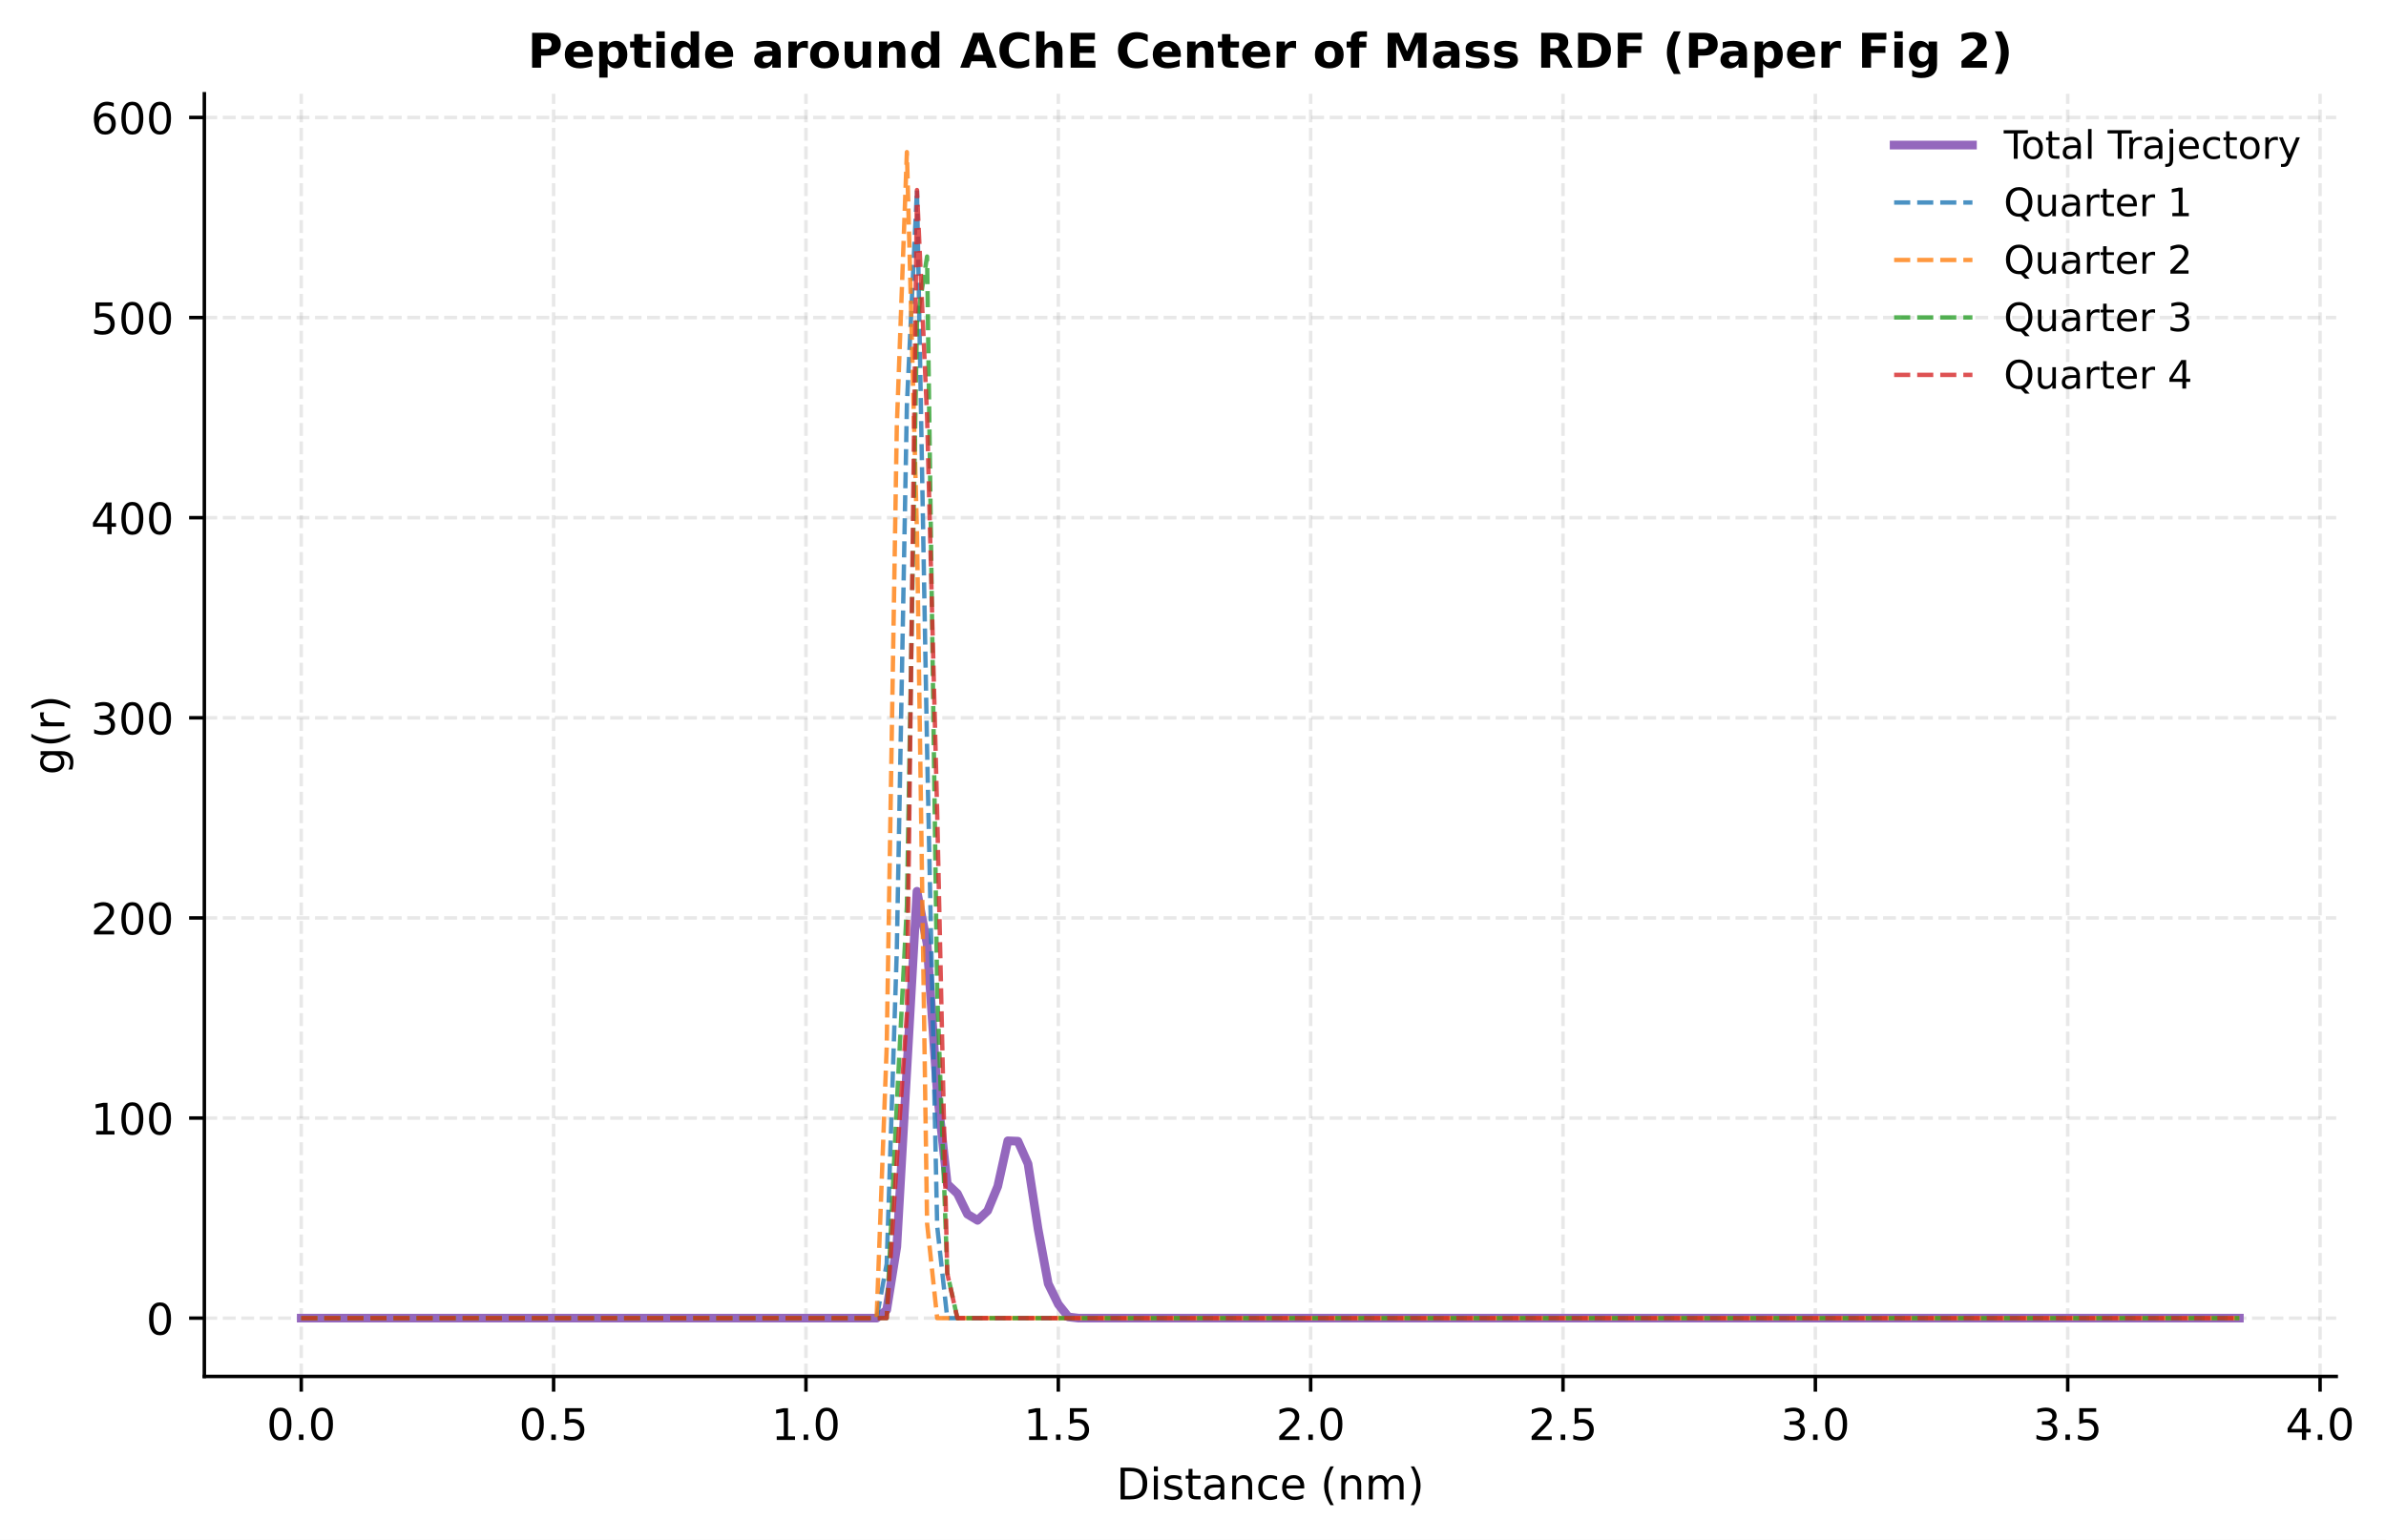
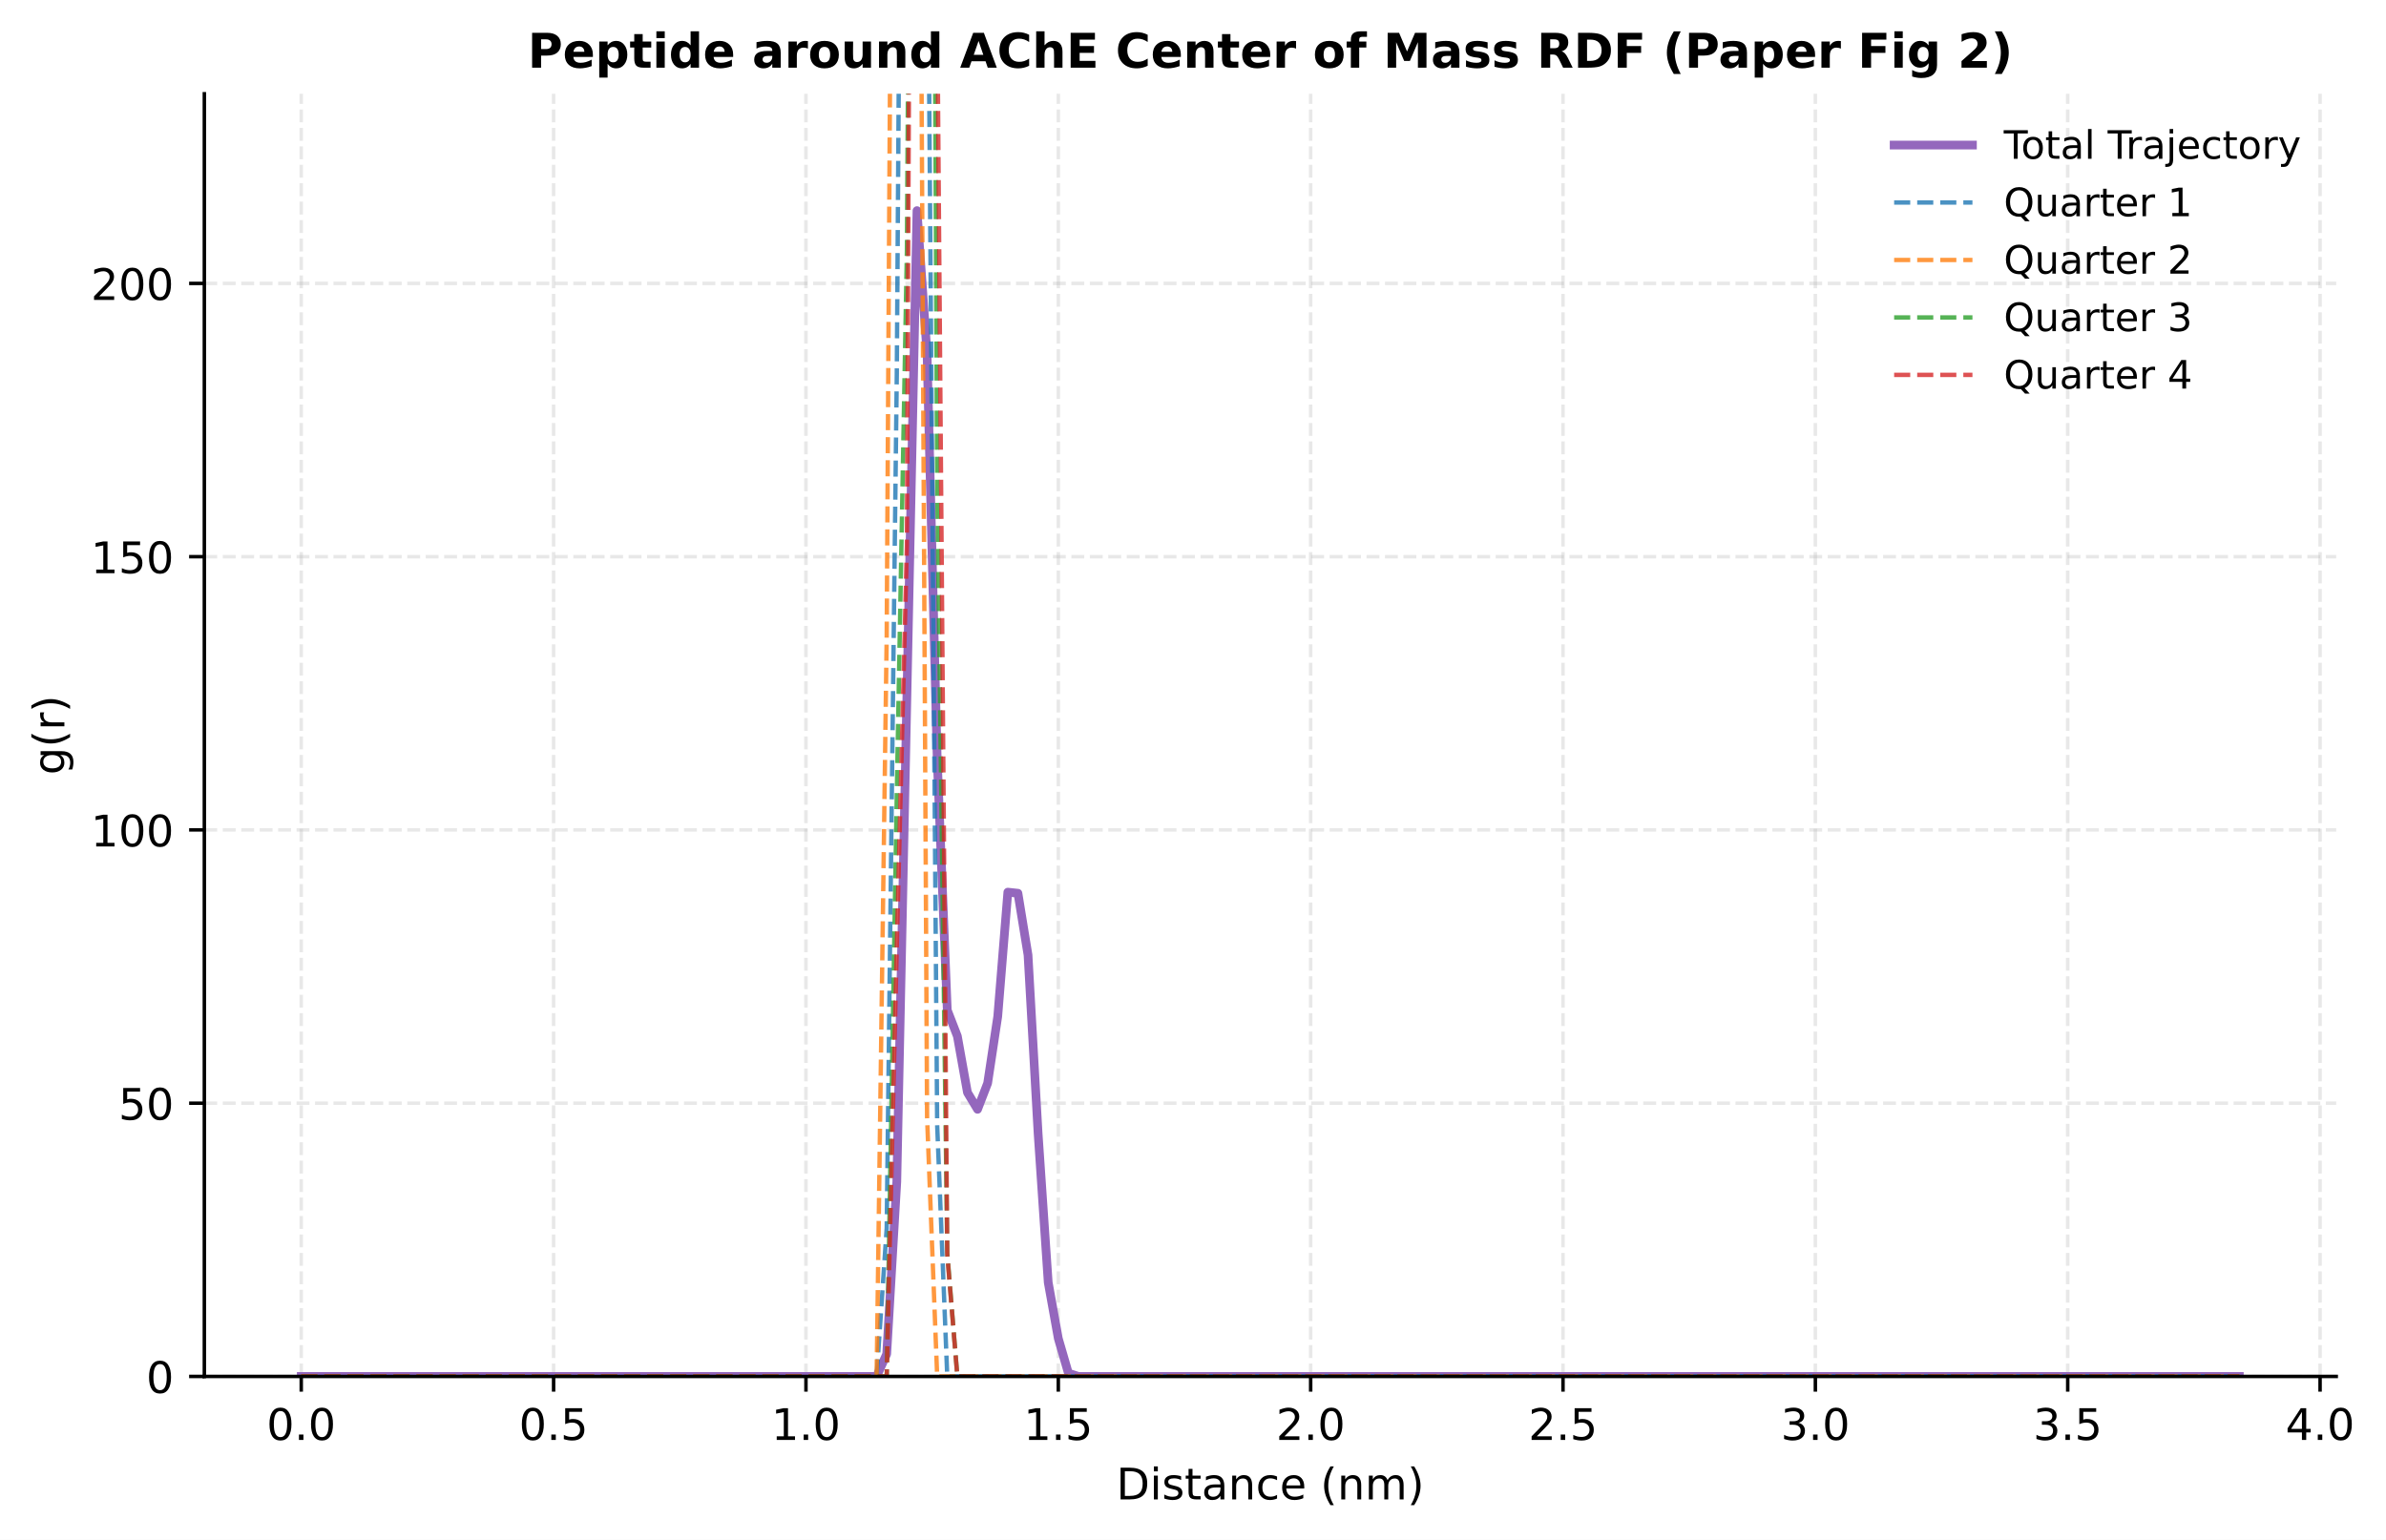
<svg xmlns="http://www.w3.org/2000/svg" xmlns:xlink="http://www.w3.org/1999/xlink" width="548.4pt" height="354pt" viewBox="0 0 548.4 354" version="1.1">
  <defs>
    <style type="text/css">*{stroke-linejoin: round; stroke-linecap: butt}</style>
  </defs>
  <g id="figure_1">
    <g id="patch_1">
      <path d="M 0 354  L 548.4 354  L 548.4 0  L 0 0  z " style="fill: #ffffff" />
    </g>
    <g id="axes_1">
      <g id="patch_2">
        <path d="M 46.966 316.443  L 536.96 316.443  L 536.96 21.558  L 46.966 21.558  z " style="fill: #ffffff" />
      </g>
      <g id="matplotlib.axis_1">
        <g id="xtick_1">
          <g id="line2d_1">
-             <path d="M 69.238 316.443  L 69.238 21.558  " clip-path="url(#p30206de926)" style="fill: none; stroke-dasharray: 2.96,1.28; stroke-dashoffset: 0; stroke: #b0b0b0; stroke-opacity: 0.3; stroke-width: 0.8" />
+             <path d="M 69.238 316.443  L 69.238 21.558  " clip-path="url(#p2c4fd666e8)" style="fill: none; stroke-dasharray: 2.96,1.28; stroke-dashoffset: 0; stroke: #b0b0b0; stroke-opacity: 0.3; stroke-width: 0.8" />
          </g>
          <g id="line2d_2">
            <defs>
-               <path id="m67630d27f7" d="M 0 0  L 0 3.5  " style="stroke: #000000; stroke-width: 0.8" />
+               <path id="me0ac7bdcbe" d="M 0 0  L 0 3.5  " style="stroke: #000000; stroke-width: 0.8" />
            </defs>
            <g>
-               <use xlink:href="#m67630d27f7" x="69.238" y="316.443" style="stroke: #000000; stroke-width: 0.8" />
+               <use xlink:href="#me0ac7bdcbe" x="69.238" y="316.443" style="stroke: #000000; stroke-width: 0.8" />
            </g>
          </g>
          <g id="text_1">
            <text style="font-size: 10px; font-family: 'DejaVu Sans'; text-anchor: middle" x="69.238" y="331.042" transform="rotate(-0 69.2381 331.0417)">0.0</text>
          </g>
        </g>
        <g id="xtick_2">
          <g id="line2d_3">
-             <path d="M 127.239 316.443  L 127.239 21.558  " clip-path="url(#p30206de926)" style="fill: none; stroke-dasharray: 2.96,1.28; stroke-dashoffset: 0; stroke: #b0b0b0; stroke-opacity: 0.3; stroke-width: 0.8" />
+             <path d="M 127.239 316.443  L 127.239 21.558  " clip-path="url(#p2c4fd666e8)" style="fill: none; stroke-dasharray: 2.96,1.28; stroke-dashoffset: 0; stroke: #b0b0b0; stroke-opacity: 0.3; stroke-width: 0.8" />
          </g>
          <g id="line2d_4">
            <g>
-               <use xlink:href="#m67630d27f7" x="127.239" y="316.443" style="stroke: #000000; stroke-width: 0.8" />
+               <use xlink:href="#me0ac7bdcbe" x="127.239" y="316.443" style="stroke: #000000; stroke-width: 0.8" />
            </g>
          </g>
          <g id="text_2">
            <text style="font-size: 10px; font-family: 'DejaVu Sans'; text-anchor: middle" x="127.239" y="331.042" transform="rotate(-0 127.2393 331.0417)">0.5</text>
          </g>
        </g>
        <g id="xtick_3">
          <g id="line2d_5">
-             <path d="M 185.241 316.443  L 185.241 21.558  " clip-path="url(#p30206de926)" style="fill: none; stroke-dasharray: 2.96,1.28; stroke-dashoffset: 0; stroke: #b0b0b0; stroke-opacity: 0.3; stroke-width: 0.8" />
+             <path d="M 185.241 316.443  L 185.241 21.558  " clip-path="url(#p2c4fd666e8)" style="fill: none; stroke-dasharray: 2.96,1.28; stroke-dashoffset: 0; stroke: #b0b0b0; stroke-opacity: 0.3; stroke-width: 0.8" />
          </g>
          <g id="line2d_6">
            <g>
-               <use xlink:href="#m67630d27f7" x="185.241" y="316.443" style="stroke: #000000; stroke-width: 0.8" />
+               <use xlink:href="#me0ac7bdcbe" x="185.241" y="316.443" style="stroke: #000000; stroke-width: 0.8" />
            </g>
          </g>
          <g id="text_3">
            <text style="font-size: 10px; font-family: 'DejaVu Sans'; text-anchor: middle" x="185.241" y="331.042" transform="rotate(-0 185.2406 331.0417)">1.0</text>
          </g>
        </g>
        <g id="xtick_4">
          <g id="line2d_7">
-             <path d="M 243.242 316.443  L 243.242 21.558  " clip-path="url(#p30206de926)" style="fill: none; stroke-dasharray: 2.96,1.28; stroke-dashoffset: 0; stroke: #b0b0b0; stroke-opacity: 0.3; stroke-width: 0.8" />
+             <path d="M 243.242 316.443  L 243.242 21.558  " clip-path="url(#p2c4fd666e8)" style="fill: none; stroke-dasharray: 2.96,1.28; stroke-dashoffset: 0; stroke: #b0b0b0; stroke-opacity: 0.3; stroke-width: 0.8" />
          </g>
          <g id="line2d_8">
            <g>
-               <use xlink:href="#m67630d27f7" x="243.242" y="316.443" style="stroke: #000000; stroke-width: 0.8" />
+               <use xlink:href="#me0ac7bdcbe" x="243.242" y="316.443" style="stroke: #000000; stroke-width: 0.8" />
            </g>
          </g>
          <g id="text_4">
            <text style="font-size: 10px; font-family: 'DejaVu Sans'; text-anchor: middle" x="243.242" y="331.042" transform="rotate(-0 243.2418 331.0417)">1.5</text>
          </g>
        </g>
        <g id="xtick_5">
          <g id="line2d_9">
-             <path d="M 301.243 316.443  L 301.243 21.558  " clip-path="url(#p30206de926)" style="fill: none; stroke-dasharray: 2.96,1.28; stroke-dashoffset: 0; stroke: #b0b0b0; stroke-opacity: 0.3; stroke-width: 0.8" />
+             <path d="M 301.243 316.443  L 301.243 21.558  " clip-path="url(#p2c4fd666e8)" style="fill: none; stroke-dasharray: 2.96,1.28; stroke-dashoffset: 0; stroke: #b0b0b0; stroke-opacity: 0.3; stroke-width: 0.8" />
          </g>
          <g id="line2d_10">
            <g>
-               <use xlink:href="#m67630d27f7" x="301.243" y="316.443" style="stroke: #000000; stroke-width: 0.8" />
+               <use xlink:href="#me0ac7bdcbe" x="301.243" y="316.443" style="stroke: #000000; stroke-width: 0.8" />
            </g>
          </g>
          <g id="text_5">
            <text style="font-size: 10px; font-family: 'DejaVu Sans'; text-anchor: middle" x="301.243" y="331.042" transform="rotate(-0 301.243 331.0417)">2.0</text>
          </g>
        </g>
        <g id="xtick_6">
          <g id="line2d_11">
-             <path d="M 359.244 316.443  L 359.244 21.558  " clip-path="url(#p30206de926)" style="fill: none; stroke-dasharray: 2.96,1.28; stroke-dashoffset: 0; stroke: #b0b0b0; stroke-opacity: 0.3; stroke-width: 0.8" />
+             <path d="M 359.244 316.443  L 359.244 21.558  " clip-path="url(#p2c4fd666e8)" style="fill: none; stroke-dasharray: 2.96,1.28; stroke-dashoffset: 0; stroke: #b0b0b0; stroke-opacity: 0.3; stroke-width: 0.8" />
          </g>
          <g id="line2d_12">
            <g>
-               <use xlink:href="#m67630d27f7" x="359.244" y="316.443" style="stroke: #000000; stroke-width: 0.8" />
+               <use xlink:href="#me0ac7bdcbe" x="359.244" y="316.443" style="stroke: #000000; stroke-width: 0.8" />
            </g>
          </g>
          <g id="text_6">
            <text style="font-size: 10px; font-family: 'DejaVu Sans'; text-anchor: middle" x="359.244" y="331.042" transform="rotate(-0 359.2443 331.0417)">2.5</text>
          </g>
        </g>
        <g id="xtick_7">
          <g id="line2d_13">
-             <path d="M 417.245 316.443  L 417.245 21.558  " clip-path="url(#p30206de926)" style="fill: none; stroke-dasharray: 2.96,1.28; stroke-dashoffset: 0; stroke: #b0b0b0; stroke-opacity: 0.3; stroke-width: 0.8" />
+             <path d="M 417.245 316.443  L 417.245 21.558  " clip-path="url(#p2c4fd666e8)" style="fill: none; stroke-dasharray: 2.96,1.28; stroke-dashoffset: 0; stroke: #b0b0b0; stroke-opacity: 0.3; stroke-width: 0.8" />
          </g>
          <g id="line2d_14">
            <g>
-               <use xlink:href="#m67630d27f7" x="417.245" y="316.443" style="stroke: #000000; stroke-width: 0.8" />
+               <use xlink:href="#me0ac7bdcbe" x="417.245" y="316.443" style="stroke: #000000; stroke-width: 0.8" />
            </g>
          </g>
          <g id="text_7">
            <text style="font-size: 10px; font-family: 'DejaVu Sans'; text-anchor: middle" x="417.245" y="331.042" transform="rotate(-0 417.2455 331.0417)">3.0</text>
          </g>
        </g>
        <g id="xtick_8">
          <g id="line2d_15">
-             <path d="M 475.247 316.443  L 475.247 21.558  " clip-path="url(#p30206de926)" style="fill: none; stroke-dasharray: 2.96,1.28; stroke-dashoffset: 0; stroke: #b0b0b0; stroke-opacity: 0.3; stroke-width: 0.8" />
+             <path d="M 475.247 316.443  L 475.247 21.558  " clip-path="url(#p2c4fd666e8)" style="fill: none; stroke-dasharray: 2.96,1.28; stroke-dashoffset: 0; stroke: #b0b0b0; stroke-opacity: 0.3; stroke-width: 0.8" />
          </g>
          <g id="line2d_16">
            <g>
-               <use xlink:href="#m67630d27f7" x="475.247" y="316.443" style="stroke: #000000; stroke-width: 0.8" />
+               <use xlink:href="#me0ac7bdcbe" x="475.247" y="316.443" style="stroke: #000000; stroke-width: 0.8" />
            </g>
          </g>
          <g id="text_8">
            <text style="font-size: 10px; font-family: 'DejaVu Sans'; text-anchor: middle" x="475.247" y="331.042" transform="rotate(-0 475.2467 331.0417)">3.5</text>
          </g>
        </g>
        <g id="xtick_9">
          <g id="line2d_17">
-             <path d="M 533.248 316.443  L 533.248 21.558  " clip-path="url(#p30206de926)" style="fill: none; stroke-dasharray: 2.96,1.28; stroke-dashoffset: 0; stroke: #b0b0b0; stroke-opacity: 0.3; stroke-width: 0.8" />
+             <path d="M 533.248 316.443  L 533.248 21.558  " clip-path="url(#p2c4fd666e8)" style="fill: none; stroke-dasharray: 2.96,1.28; stroke-dashoffset: 0; stroke: #b0b0b0; stroke-opacity: 0.3; stroke-width: 0.8" />
          </g>
          <g id="line2d_18">
            <g>
-               <use xlink:href="#m67630d27f7" x="533.248" y="316.443" style="stroke: #000000; stroke-width: 0.8" />
+               <use xlink:href="#me0ac7bdcbe" x="533.248" y="316.443" style="stroke: #000000; stroke-width: 0.8" />
            </g>
          </g>
          <g id="text_9">
            <text style="font-size: 10px; font-family: 'DejaVu Sans'; text-anchor: middle" x="533.248" y="331.042" transform="rotate(-0 533.248 331.0417)">4.0</text>
          </g>
        </g>
        <g id="text_10">
          <text style="font-size: 10px; font-family: 'DejaVu Sans'; text-anchor: middle" x="291.963" y="344.72" transform="rotate(-0 291.9628 344.7198)">Distance (nm)</text>
        </g>
      </g>
      <g id="matplotlib.axis_2">
        <g id="ytick_1">
          <g id="line2d_19">
-             <path d="M 46.966 303.039  L 536.96 303.039  " clip-path="url(#p30206de926)" style="fill: none; stroke-dasharray: 2.96,1.28; stroke-dashoffset: 0; stroke: #b0b0b0; stroke-opacity: 0.3; stroke-width: 0.8" />
+             <path d="M 46.966 316.443  L 536.96 316.443  " clip-path="url(#p2c4fd666e8)" style="fill: none; stroke-dasharray: 2.96,1.28; stroke-dashoffset: 0; stroke: #b0b0b0; stroke-opacity: 0.3; stroke-width: 0.8" />
          </g>
          <g id="line2d_20">
            <defs>
-               <path id="m6271d77f4f" d="M 0 0  L -3.5 0  " style="stroke: #000000; stroke-width: 0.8" />
+               <path id="m9d0f8d34ea" d="M 0 0  L -3.5 0  " style="stroke: #000000; stroke-width: 0.8" />
            </defs>
            <g>
-               <use xlink:href="#m6271d77f4f" x="46.966" y="303.039" style="stroke: #000000; stroke-width: 0.8" />
+               <use xlink:href="#m9d0f8d34ea" x="46.966" y="316.443" style="stroke: #000000; stroke-width: 0.8" />
            </g>
          </g>
          <g id="text_11">
-             <text style="font-size: 10px; font-family: 'DejaVu Sans'; text-anchor: end" x="39.966" y="306.839" transform="rotate(-0 39.96563 306.8386)">0</text>
+             <text style="font-size: 10px; font-family: 'DejaVu Sans'; text-anchor: end" x="39.966" y="320.242" transform="rotate(-0 39.96563 320.2425)">0</text>
          </g>
        </g>
        <g id="ytick_2">
          <g id="line2d_21">
-             <path d="M 46.966 257.034  L 536.96 257.034  " clip-path="url(#p30206de926)" style="fill: none; stroke-dasharray: 2.96,1.28; stroke-dashoffset: 0; stroke: #b0b0b0; stroke-opacity: 0.3; stroke-width: 0.8" />
+             <path d="M 46.966 253.622  L 536.96 253.622  " clip-path="url(#p2c4fd666e8)" style="fill: none; stroke-dasharray: 2.96,1.28; stroke-dashoffset: 0; stroke: #b0b0b0; stroke-opacity: 0.3; stroke-width: 0.8" />
          </g>
          <g id="line2d_22">
            <g>
-               <use xlink:href="#m6271d77f4f" x="46.966" y="257.034" style="stroke: #000000; stroke-width: 0.8" />
+               <use xlink:href="#m9d0f8d34ea" x="46.966" y="253.622" style="stroke: #000000; stroke-width: 0.8" />
            </g>
          </g>
          <g id="text_12">
-             <text style="font-size: 10px; font-family: 'DejaVu Sans'; text-anchor: end" x="39.966" y="260.833" transform="rotate(-0 39.96563 260.8334)">100</text>
+             <text style="font-size: 10px; font-family: 'DejaVu Sans'; text-anchor: end" x="39.966" y="257.421" transform="rotate(-0 39.96563 257.4208)">50</text>
          </g>
        </g>
        <g id="ytick_3">
          <g id="line2d_23">
-             <path d="M 46.966 211.029  L 536.96 211.029  " clip-path="url(#p30206de926)" style="fill: none; stroke-dasharray: 2.96,1.28; stroke-dashoffset: 0; stroke: #b0b0b0; stroke-opacity: 0.3; stroke-width: 0.8" />
+             <path d="M 46.966 190.8  L 536.96 190.8  " clip-path="url(#p2c4fd666e8)" style="fill: none; stroke-dasharray: 2.96,1.28; stroke-dashoffset: 0; stroke: #b0b0b0; stroke-opacity: 0.3; stroke-width: 0.8" />
          </g>
          <g id="line2d_24">
            <g>
-               <use xlink:href="#m6271d77f4f" x="46.966" y="211.029" style="stroke: #000000; stroke-width: 0.8" />
+               <use xlink:href="#m9d0f8d34ea" x="46.966" y="190.8" style="stroke: #000000; stroke-width: 0.8" />
            </g>
          </g>
          <g id="text_13">
-             <text style="font-size: 10px; font-family: 'DejaVu Sans'; text-anchor: end" x="39.966" y="214.828" transform="rotate(-0 39.96563 214.8282)">200</text>
+             <text style="font-size: 10px; font-family: 'DejaVu Sans'; text-anchor: end" x="39.966" y="194.599" transform="rotate(-0 39.96563 194.5991)">100</text>
          </g>
        </g>
        <g id="ytick_4">
          <g id="line2d_25">
-             <path d="M 46.966 165.024  L 536.96 165.024  " clip-path="url(#p30206de926)" style="fill: none; stroke-dasharray: 2.96,1.28; stroke-dashoffset: 0; stroke: #b0b0b0; stroke-opacity: 0.3; stroke-width: 0.8" />
+             <path d="M 46.966 127.978  L 536.96 127.978  " clip-path="url(#p2c4fd666e8)" style="fill: none; stroke-dasharray: 2.96,1.28; stroke-dashoffset: 0; stroke: #b0b0b0; stroke-opacity: 0.3; stroke-width: 0.8" />
          </g>
          <g id="line2d_26">
            <g>
-               <use xlink:href="#m6271d77f4f" x="46.966" y="165.024" style="stroke: #000000; stroke-width: 0.8" />
+               <use xlink:href="#m9d0f8d34ea" x="46.966" y="127.978" style="stroke: #000000; stroke-width: 0.8" />
            </g>
          </g>
          <g id="text_14">
-             <text style="font-size: 10px; font-family: 'DejaVu Sans'; text-anchor: end" x="39.966" y="168.823" transform="rotate(-0 39.96563 168.823)">300</text>
+             <text style="font-size: 10px; font-family: 'DejaVu Sans'; text-anchor: end" x="39.966" y="131.777" transform="rotate(-0 39.96563 131.7774)">150</text>
          </g>
        </g>
        <g id="ytick_5">
          <g id="line2d_27">
-             <path d="M 46.966 119.019  L 536.96 119.019  " clip-path="url(#p30206de926)" style="fill: none; stroke-dasharray: 2.96,1.28; stroke-dashoffset: 0; stroke: #b0b0b0; stroke-opacity: 0.3; stroke-width: 0.8" />
+             <path d="M 46.966 65.157  L 536.96 65.157  " clip-path="url(#p2c4fd666e8)" style="fill: none; stroke-dasharray: 2.96,1.28; stroke-dashoffset: 0; stroke: #b0b0b0; stroke-opacity: 0.3; stroke-width: 0.8" />
          </g>
          <g id="line2d_28">
            <g>
-               <use xlink:href="#m6271d77f4f" x="46.966" y="119.019" style="stroke: #000000; stroke-width: 0.8" />
+               <use xlink:href="#m9d0f8d34ea" x="46.966" y="65.157" style="stroke: #000000; stroke-width: 0.8" />
            </g>
          </g>
          <g id="text_15">
-             <text style="font-size: 10px; font-family: 'DejaVu Sans'; text-anchor: end" x="39.966" y="122.818" transform="rotate(-0 39.96563 122.8177)">400</text>
-           </g>
-         </g>
-         <g id="ytick_6">
-           <g id="line2d_29">
-             <path d="M 46.966 73.013  L 536.96 73.013  " clip-path="url(#p30206de926)" style="fill: none; stroke-dasharray: 2.96,1.28; stroke-dashoffset: 0; stroke: #b0b0b0; stroke-opacity: 0.3; stroke-width: 0.8" />
-           </g>
-           <g id="line2d_30">
-             <g>
-               <use xlink:href="#m6271d77f4f" x="46.966" y="73.013" style="stroke: #000000; stroke-width: 0.8" />
-             </g>
-           </g>
-           <g id="text_16">
-             <text style="font-size: 10px; font-family: 'DejaVu Sans'; text-anchor: end" x="39.966" y="76.813" transform="rotate(-0 39.96563 76.81252)">500</text>
-           </g>
-         </g>
-         <g id="ytick_7">
-           <g id="line2d_31">
-             <path d="M 46.966 27.008  L 536.96 27.008  " clip-path="url(#p30206de926)" style="fill: none; stroke-dasharray: 2.96,1.28; stroke-dashoffset: 0; stroke: #b0b0b0; stroke-opacity: 0.3; stroke-width: 0.8" />
-           </g>
-           <g id="line2d_32">
-             <g>
-               <use xlink:href="#m6271d77f4f" x="46.966" y="27.008" style="stroke: #000000; stroke-width: 0.8" />
-             </g>
-           </g>
-           <g id="text_17">
-             <text style="font-size: 10px; font-family: 'DejaVu Sans'; text-anchor: end" x="39.966" y="30.807" transform="rotate(-0 39.96563 30.80729)">600</text>
-           </g>
-         </g>
-         <g id="text_18">
+             <text style="font-size: 10px; font-family: 'DejaVu Sans'; text-anchor: end" x="39.966" y="68.956" transform="rotate(-0 39.96563 68.95575)">200</text>
+           </g>
+         </g>
+         <g id="text_16">
          <text style="font-size: 10px; font-family: 'DejaVu Sans'; text-anchor: middle" x="14.798" y="169.001" transform="rotate(-90 14.79844 169.0008)">g(r)</text>
        </g>
      </g>
+       <g id="line2d_29">
+         <path d="M 69.238 316.443  L 201.481 316.443  L 203.801 311.295  L 206.121 271.665  L 210.761 48.422  L 213.081 81.403  L 215.401 174.261  L 217.721 232.228  L 220.041 238.216  L 222.361 251.171  L 224.681 255.034  L 227.001 249.023  L 229.322 233.684  L 231.642 205.104  L 233.962 205.355  L 236.282 219.557  L 238.602 260.651  L 240.922 294.831  L 243.242 307.719  L 245.562 315.694  L 247.882 316.443  L 514.688 316.443  L 514.688 316.443  " clip-path="url(#p2c4fd666e8)" style="fill: none; stroke: #9467bd; stroke-width: 2; stroke-linecap: square" />
+       </g>
+       <g id="line2d_30">
+         <path d="M 69.238 316.443  L 201.481 316.443  L 203.801 282.369  L 206.121 85.94  L 206.71 -1  M 213.393 -1  L 215.401 258.682  L 217.721 316.443  L 514.688 316.443  L 514.688 316.443  " clip-path="url(#p2c4fd666e8)" style="fill: none; stroke-dasharray: 3.7,1.6; stroke-dashoffset: 0; stroke: #1f77b4; stroke-opacity: 0.8" />
+       </g>
+       <g id="line2d_31">
+         <path d="M 69.238 316.443  L 201.481 316.443  L 203.801 146.118  L 204.678 -1  M 211.7 -1  L 213.081 256.82  L 215.401 316.443  L 514.688 316.443  L 514.688 316.443  " clip-path="url(#p2c4fd666e8)" style="fill: none; stroke-dasharray: 3.7,1.6; stroke-dashoffset: 0; stroke: #ff7f0e; stroke-opacity: 0.8" />
+       </g>
+       <g id="line2d_32">
+         <path d="M 69.238 316.443  L 203.801 316.443  L 206.121 182.614  L 208.441 57.63  L 208.812 -1  M 214.838 -1  L 215.401 111.035  L 217.721 288.009  L 220.041 316.443  L 514.688 316.443  L 514.688 316.443  " clip-path="url(#p2c4fd666e8)" style="fill: none; stroke-dasharray: 3.7,1.6; stroke-dashoffset: 0; stroke: #2ca02c; stroke-opacity: 0.8" />
+       </g>
      <g id="line2d_33">
-         <path d="M 69.238 303.039  L 201.481 303.039  L 203.801 301.154  L 206.121 286.644  L 210.761 204.902  L 213.081 216.978  L 215.401 250.978  L 217.721 272.204  L 220.041 274.396  L 222.361 279.14  L 224.681 280.554  L 227.001 278.353  L 229.322 272.736  L 231.642 262.272  L 233.962 262.364  L 236.282 267.564  L 238.602 282.611  L 240.922 295.126  L 243.242 299.845  L 245.562 302.765  L 247.882 303.039  L 514.688 303.039  L 514.688 303.039  " clip-path="url(#p30206de926)" style="fill: none; stroke: #9467bd; stroke-width: 2; stroke-linecap: square" />
-       </g>
-       <g id="line2d_34">
-         <path d="M 69.238 303.039  L 201.481 303.039  L 203.801 290.563  L 206.121 218.639  L 208.441 93.182  L 210.761 43.608  L 213.081 172.015  L 215.401 281.89  L 217.721 303.039  L 514.688 303.039  L 514.688 303.039  " clip-path="url(#p30206de926)" style="fill: none; stroke-dasharray: 3.7,1.6; stroke-dashoffset: 0; stroke: #1f77b4; stroke-opacity: 0.8" />
-       </g>
-       <g id="line2d_35">
-         <path d="M 69.238 303.039  L 201.481 303.039  L 203.801 240.673  L 206.121 98.123  L 208.441 34.962  L 210.761 122.615  L 213.081 281.208  L 215.401 303.039  L 514.688 303.039  L 514.688 303.039  " clip-path="url(#p30206de926)" style="fill: none; stroke-dasharray: 3.7,1.6; stroke-dashoffset: 0; stroke: #ff7f0e; stroke-opacity: 0.8" />
-       </g>
-       <g id="line2d_36">
-         <path d="M 69.238 303.039  L 203.801 303.039  L 206.121 254.037  L 208.441 208.273  L 210.761 73.827  L 213.081 58.973  L 215.401 227.828  L 217.721 292.628  L 220.041 303.039  L 514.688 303.039  L 514.688 303.039  " clip-path="url(#p30206de926)" style="fill: none; stroke-dasharray: 3.7,1.6; stroke-dashoffset: 0; stroke: #2ca02c; stroke-opacity: 0.8" />
-       </g>
-       <g id="line2d_37">
-         <path d="M 69.238 303.039  L 203.801 303.039  L 206.121 266.878  L 208.441 233.107  L 210.761 43.683  L 213.081 95.644  L 215.401 186.75  L 217.721 292.795  L 220.041 303.039  L 514.688 303.039  L 514.688 303.039  " clip-path="url(#p30206de926)" style="fill: none; stroke-dasharray: 3.7,1.6; stroke-dashoffset: 0; stroke: #d62728; stroke-opacity: 0.8" />
+         <path d="M 69.238 316.443  L 203.801 316.443  L 206.121 217.684  L 208.441 125.453  L 209.008 -1  M 215.402 -1  L 217.721 288.466  L 220.041 316.443  L 514.688 316.443  L 514.688 316.443  " clip-path="url(#p2c4fd666e8)" style="fill: none; stroke-dasharray: 3.7,1.6; stroke-dashoffset: 0; stroke: #d62728; stroke-opacity: 0.8" />
      </g>
      <g id="patch_3">
        <path d="M 46.966 316.443  L 46.966 21.558  " style="fill: none; stroke: #000000; stroke-width: 0.8; stroke-linejoin: miter; stroke-linecap: square" />
      </g>
      <g id="patch_4">
        <path d="M 46.966 316.443  L 536.96 316.443  " style="fill: none; stroke: #000000; stroke-width: 0.8; stroke-linejoin: miter; stroke-linecap: square" />
      </g>
-       <g id="text_19">
+       <g id="text_17">
        <text style="font-weight: 700; font-size: 11px; font-family: 'DejaVu Sans'; text-anchor: middle" x="291.963" y="15.558" transform="rotate(-0 291.9628 15.55828)">Peptide around AChE Center of Mass RDF (Paper Fig 2)</text>
      </g>
      <g id="legend_1">
+         <g id="line2d_34">
+           <path d="M 435.349 33.347  L 444.349 33.347  L 453.349 33.347  " style="fill: none; stroke: #9467bd; stroke-width: 2; stroke-linecap: square" />
+         </g>
+         <g id="text_18">
+           <text style="font-size: 9px; font-family: 'DejaVu Sans'; text-anchor: start" x="460.549" y="36.497" transform="rotate(-0 460.5486 36.49688)">Total Trajectory</text>
+         </g>
+         <g id="line2d_35">
+           <path d="M 435.349 46.557  L 444.349 46.557  L 453.349 46.557  " style="fill: none; stroke-dasharray: 3.7,1.6; stroke-dashoffset: 0; stroke: #1f77b4; stroke-opacity: 0.8" />
+         </g>
+         <g id="text_19">
+           <text style="font-size: 9px; font-family: 'DejaVu Sans'; text-anchor: start" x="460.549" y="49.707" transform="rotate(-0 460.5486 49.70719)">Quarter 1</text>
+         </g>
+         <g id="line2d_36">
+           <path d="M 435.349 59.767  L 444.349 59.767  L 453.349 59.767  " style="fill: none; stroke-dasharray: 3.7,1.6; stroke-dashoffset: 0; stroke: #ff7f0e; stroke-opacity: 0.8" />
+         </g>
+         <g id="text_20">
+           <text style="font-size: 9px; font-family: 'DejaVu Sans'; text-anchor: start" x="460.549" y="62.917" transform="rotate(-0 460.5486 62.9175)">Quarter 2</text>
+         </g>
+         <g id="line2d_37">
+           <path d="M 435.349 72.978  L 444.349 72.978  L 453.349 72.978  " style="fill: none; stroke-dasharray: 3.7,1.6; stroke-dashoffset: 0; stroke: #2ca02c; stroke-opacity: 0.8" />
+         </g>
+         <g id="text_21">
+           <text style="font-size: 9px; font-family: 'DejaVu Sans'; text-anchor: start" x="460.549" y="76.128" transform="rotate(-0 460.5486 76.12781)">Quarter 3</text>
+         </g>
        <g id="line2d_38">
-           <path d="M 435.349 33.347  L 444.349 33.347  L 453.349 33.347  " style="fill: none; stroke: #9467bd; stroke-width: 2; stroke-linecap: square" />
-         </g>
-         <g id="text_20">
-           <text style="font-size: 9px; font-family: 'DejaVu Sans'; text-anchor: start" x="460.549" y="36.497" transform="rotate(-0 460.5486 36.49688)">Total Trajectory</text>
-         </g>
-         <g id="line2d_39">
-           <path d="M 435.349 46.557  L 444.349 46.557  L 453.349 46.557  " style="fill: none; stroke-dasharray: 3.7,1.6; stroke-dashoffset: 0; stroke: #1f77b4; stroke-opacity: 0.8" />
-         </g>
-         <g id="text_21">
-           <text style="font-size: 9px; font-family: 'DejaVu Sans'; text-anchor: start" x="460.549" y="49.707" transform="rotate(-0 460.5486 49.70719)">Quarter 1</text>
-         </g>
-         <g id="line2d_40">
-           <path d="M 435.349 59.767  L 444.349 59.767  L 453.349 59.767  " style="fill: none; stroke-dasharray: 3.7,1.6; stroke-dashoffset: 0; stroke: #ff7f0e; stroke-opacity: 0.8" />
+           <path d="M 435.349 86.188  L 444.349 86.188  L 453.349 86.188  " style="fill: none; stroke-dasharray: 3.7,1.6; stroke-dashoffset: 0; stroke: #d62728; stroke-opacity: 0.8" />
        </g>
        <g id="text_22">
-           <text style="font-size: 9px; font-family: 'DejaVu Sans'; text-anchor: start" x="460.549" y="62.917" transform="rotate(-0 460.5486 62.9175)">Quarter 2</text>
-         </g>
-         <g id="line2d_41">
-           <path d="M 435.349 72.978  L 444.349 72.978  L 453.349 72.978  " style="fill: none; stroke-dasharray: 3.7,1.6; stroke-dashoffset: 0; stroke: #2ca02c; stroke-opacity: 0.8" />
-         </g>
-         <g id="text_23">
-           <text style="font-size: 9px; font-family: 'DejaVu Sans'; text-anchor: start" x="460.549" y="76.128" transform="rotate(-0 460.5486 76.12781)">Quarter 3</text>
-         </g>
-         <g id="line2d_42">
-           <path d="M 435.349 86.188  L 444.349 86.188  L 453.349 86.188  " style="fill: none; stroke-dasharray: 3.7,1.6; stroke-dashoffset: 0; stroke: #d62728; stroke-opacity: 0.8" />
-         </g>
-         <g id="text_24">
          <text style="font-size: 9px; font-family: 'DejaVu Sans'; text-anchor: start" x="460.549" y="89.338" transform="rotate(-0 460.5486 89.33813)">Quarter 4</text>
        </g>
      </g>
    </g>
  </g>
  <defs>
-     <clipPath id="p30206de926">
+     <clipPath id="p2c4fd666e8">
      <rect x="46.966" y="21.558" width="489.994" height="294.885" />
    </clipPath>
  </defs>
</svg>
